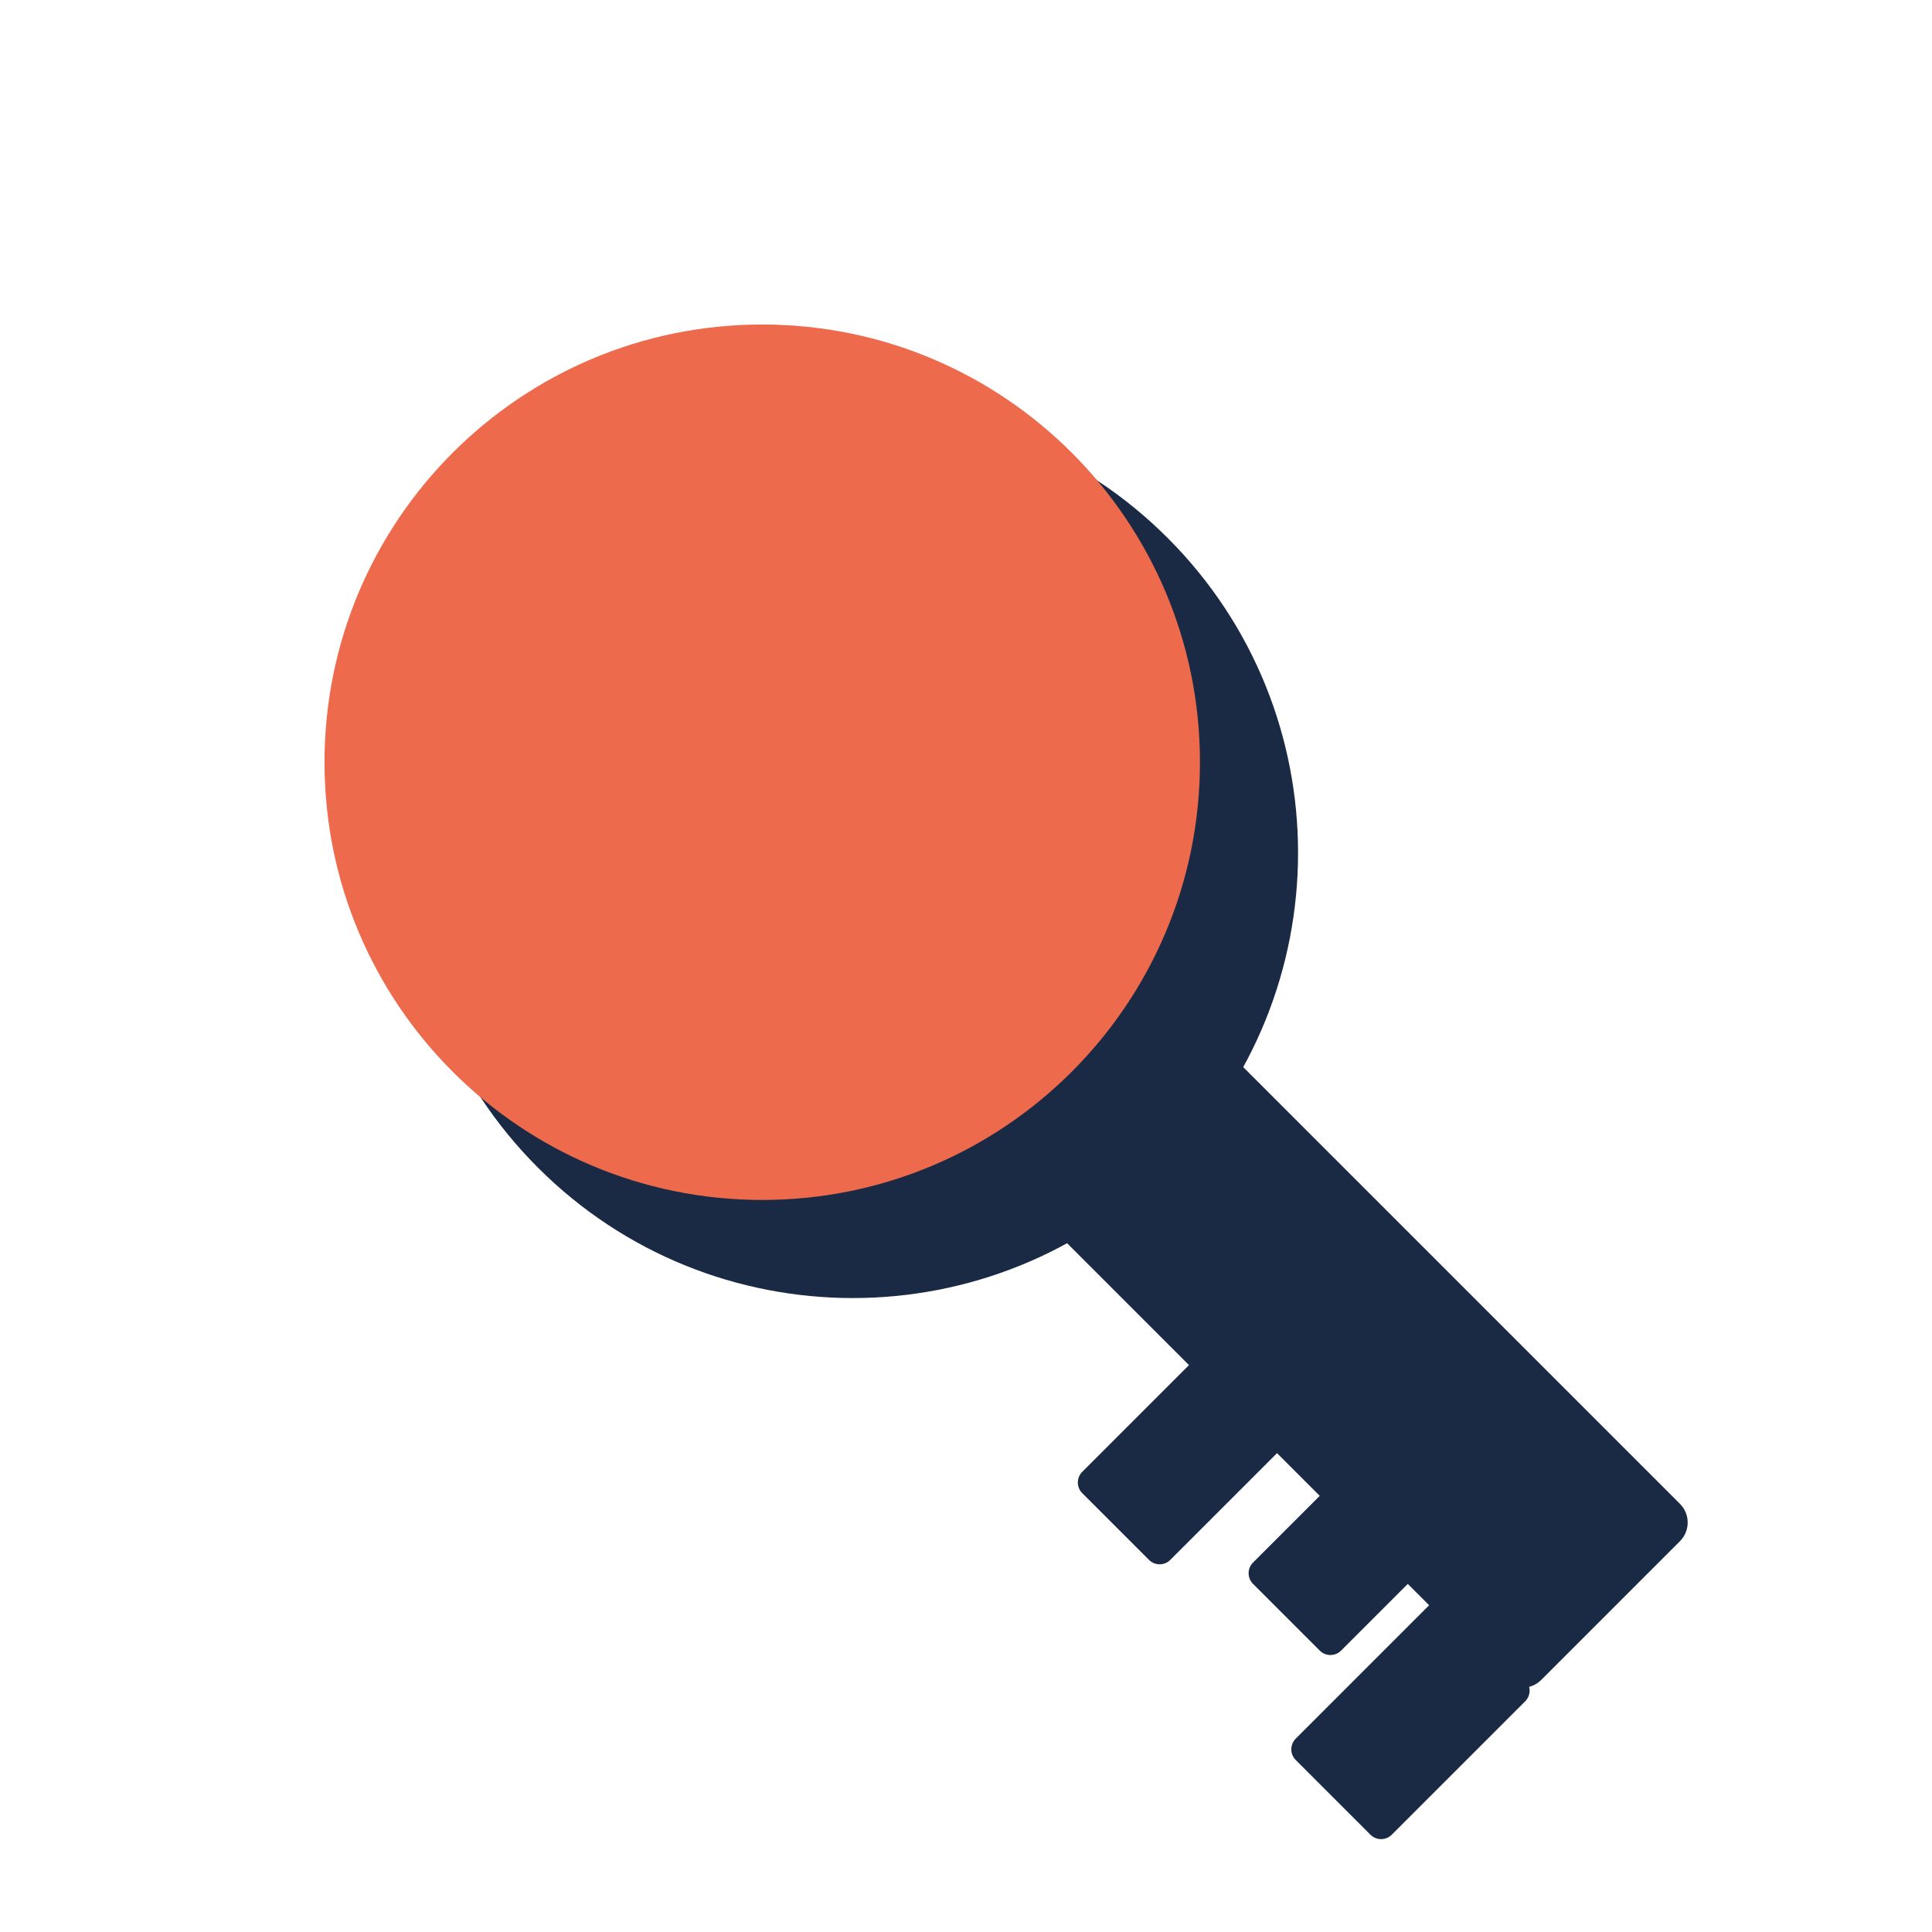
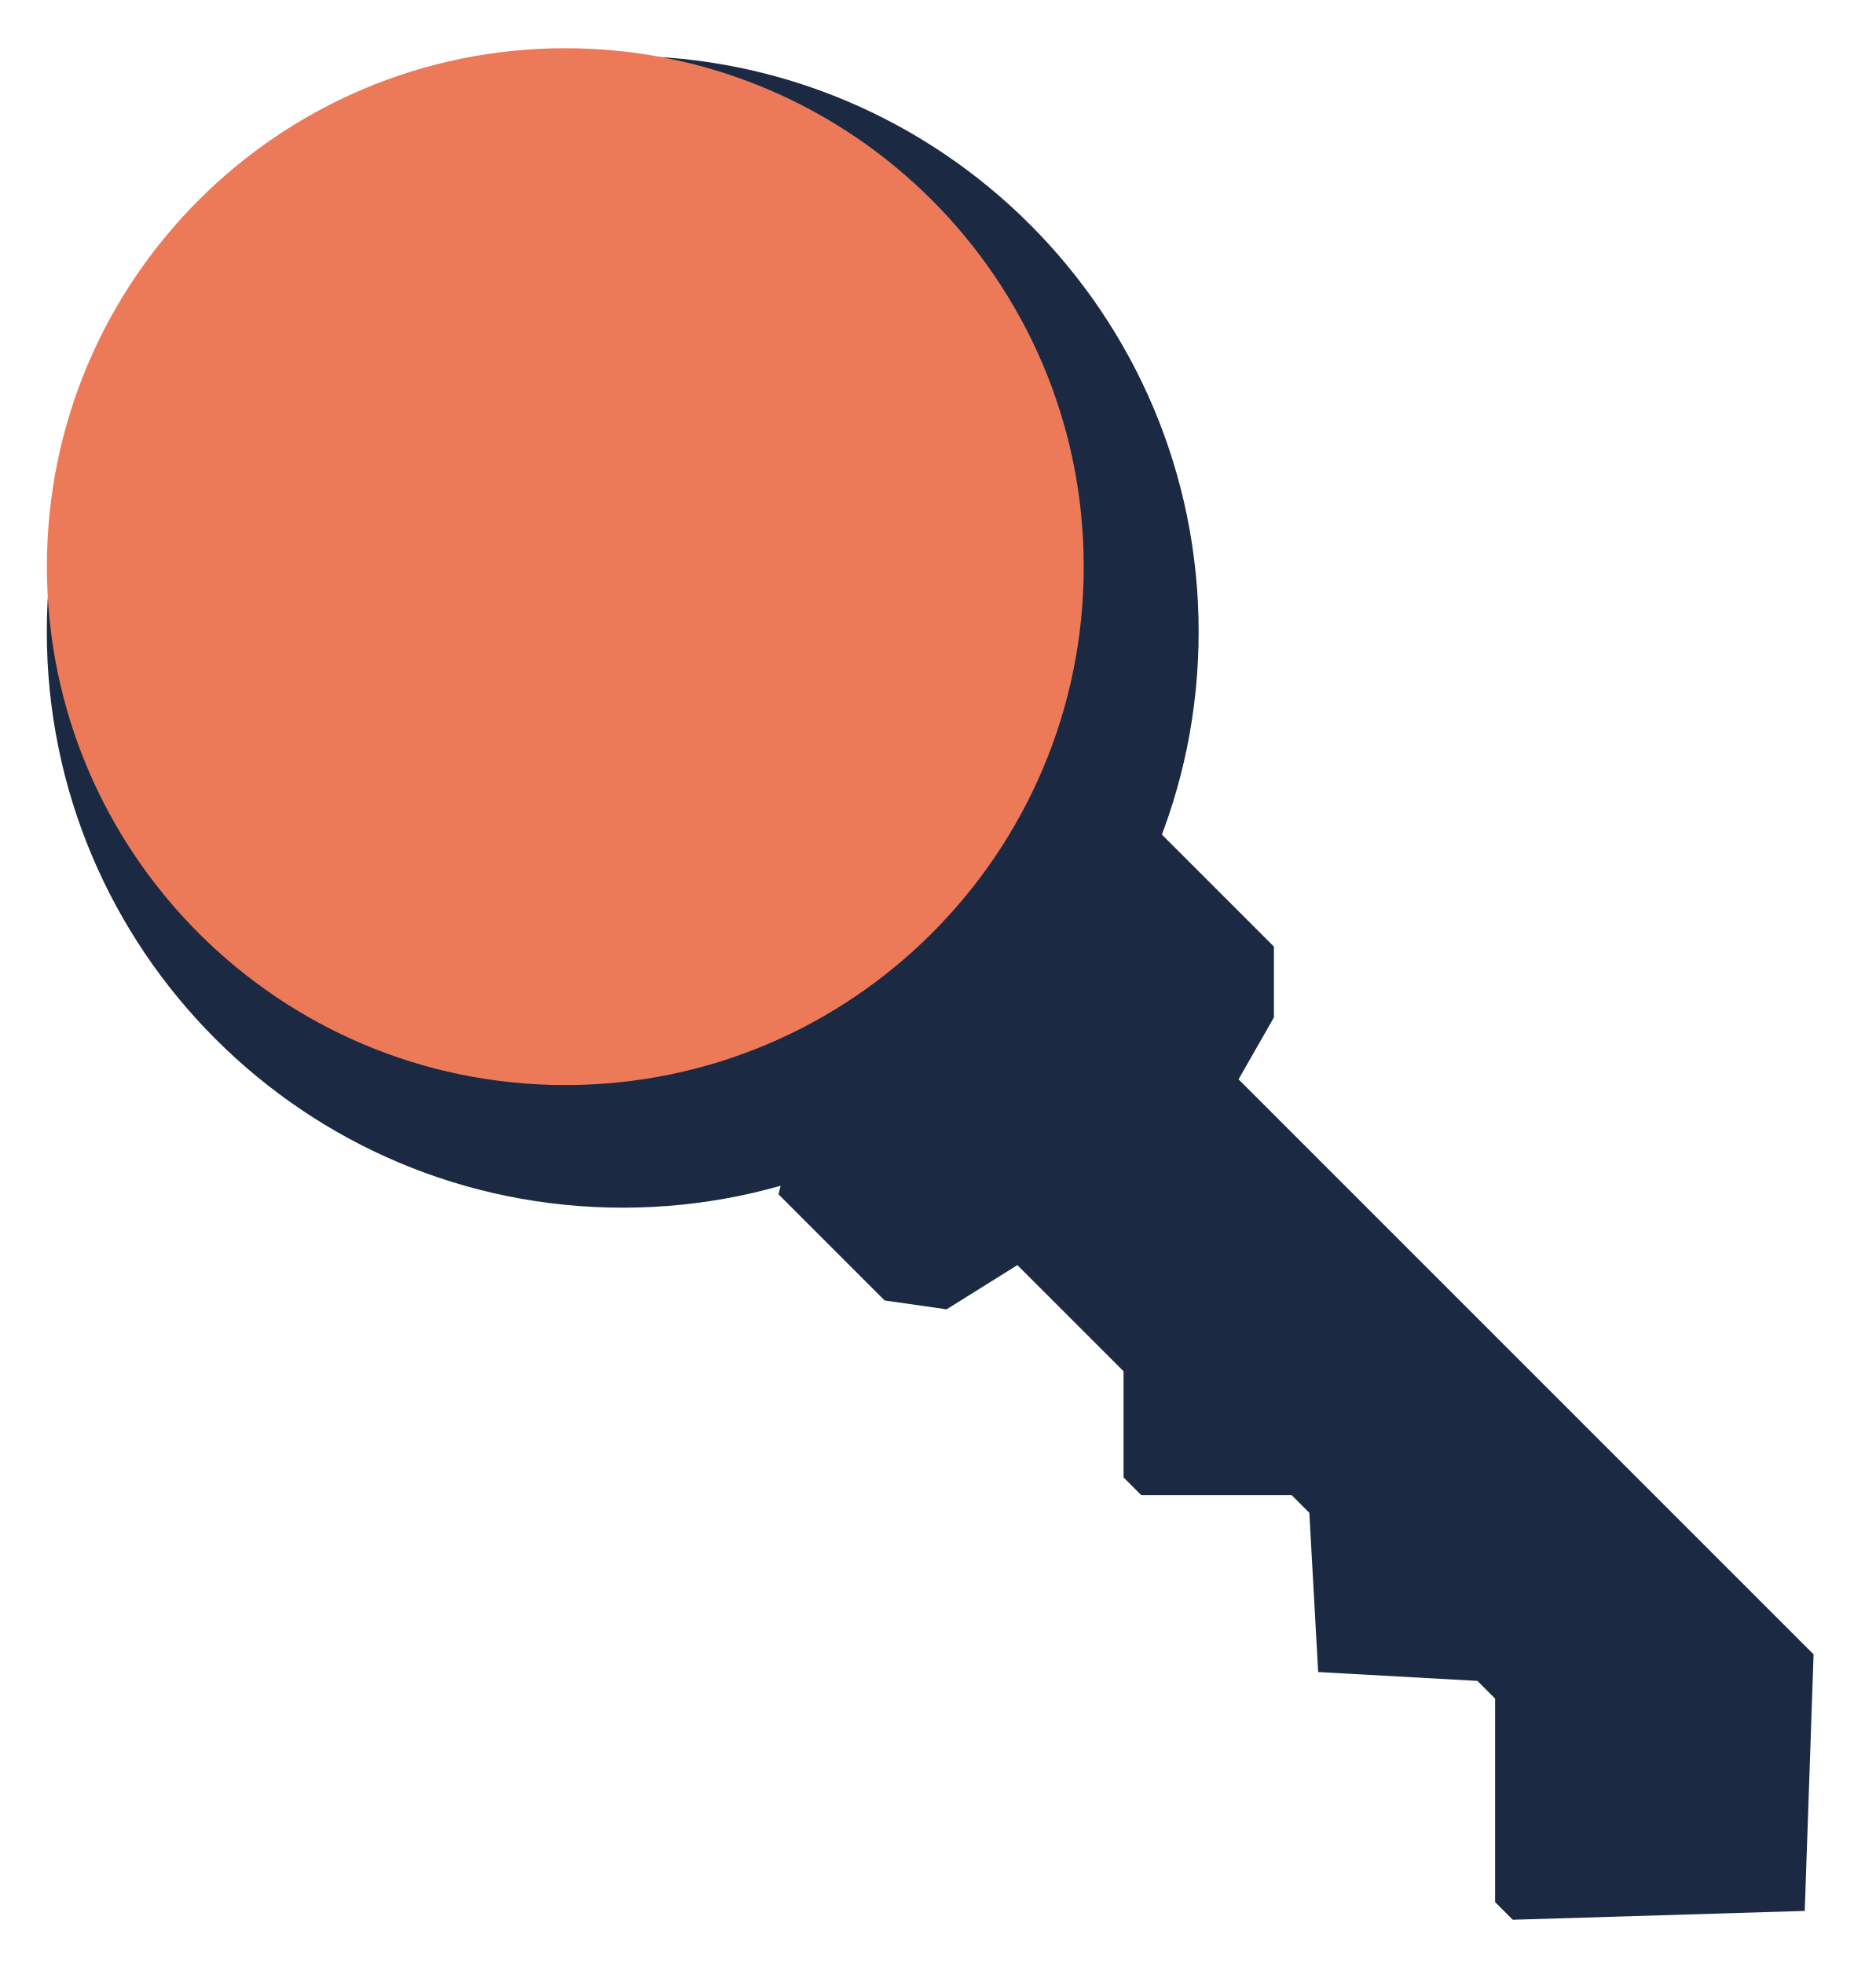
- <svg xmlns="http://www.w3.org/2000/svg" viewBox="0 0 1024 1024">
+ <svg xmlns="http://www.w3.org/2000/svg" viewBox="54 48 212 222">
  <g id="mark">
-     <g fill="#1B2A44" transform="rotate(45 452 452)">
-       <circle cx="452" cy="452" r="236" />
-       <rect x="600" y="386" width="420" height="132" rx="14" />
-       <rect x="770" y="510" width="66" height="96" rx="8" />
-       <rect x="868" y="510" width="66" height="66" rx="8" />
-       <rect x="950" y="510" width="72" height="116" rx="8" />
-     </g>
-     <circle cx="404" cy="404" r="232" fill="#EE6A4C" />
+     <circle cx="124.39" cy="119.41" r="65.10" fill="#1B2A42" />
+     <polygon points="142,183 154,195 161,196 169,191 181,203 181,215 183,217 200,217 202,219 203,237 221,238 223,240 223,263 225,265 258,264 259,235 194,170 198,163 198,155 185,142 150,150" fill="#1B2A42" />
+     <circle cx="117.90" cy="112.05" r="58.60" fill="#EC7A59" />
  </g>
</svg>
